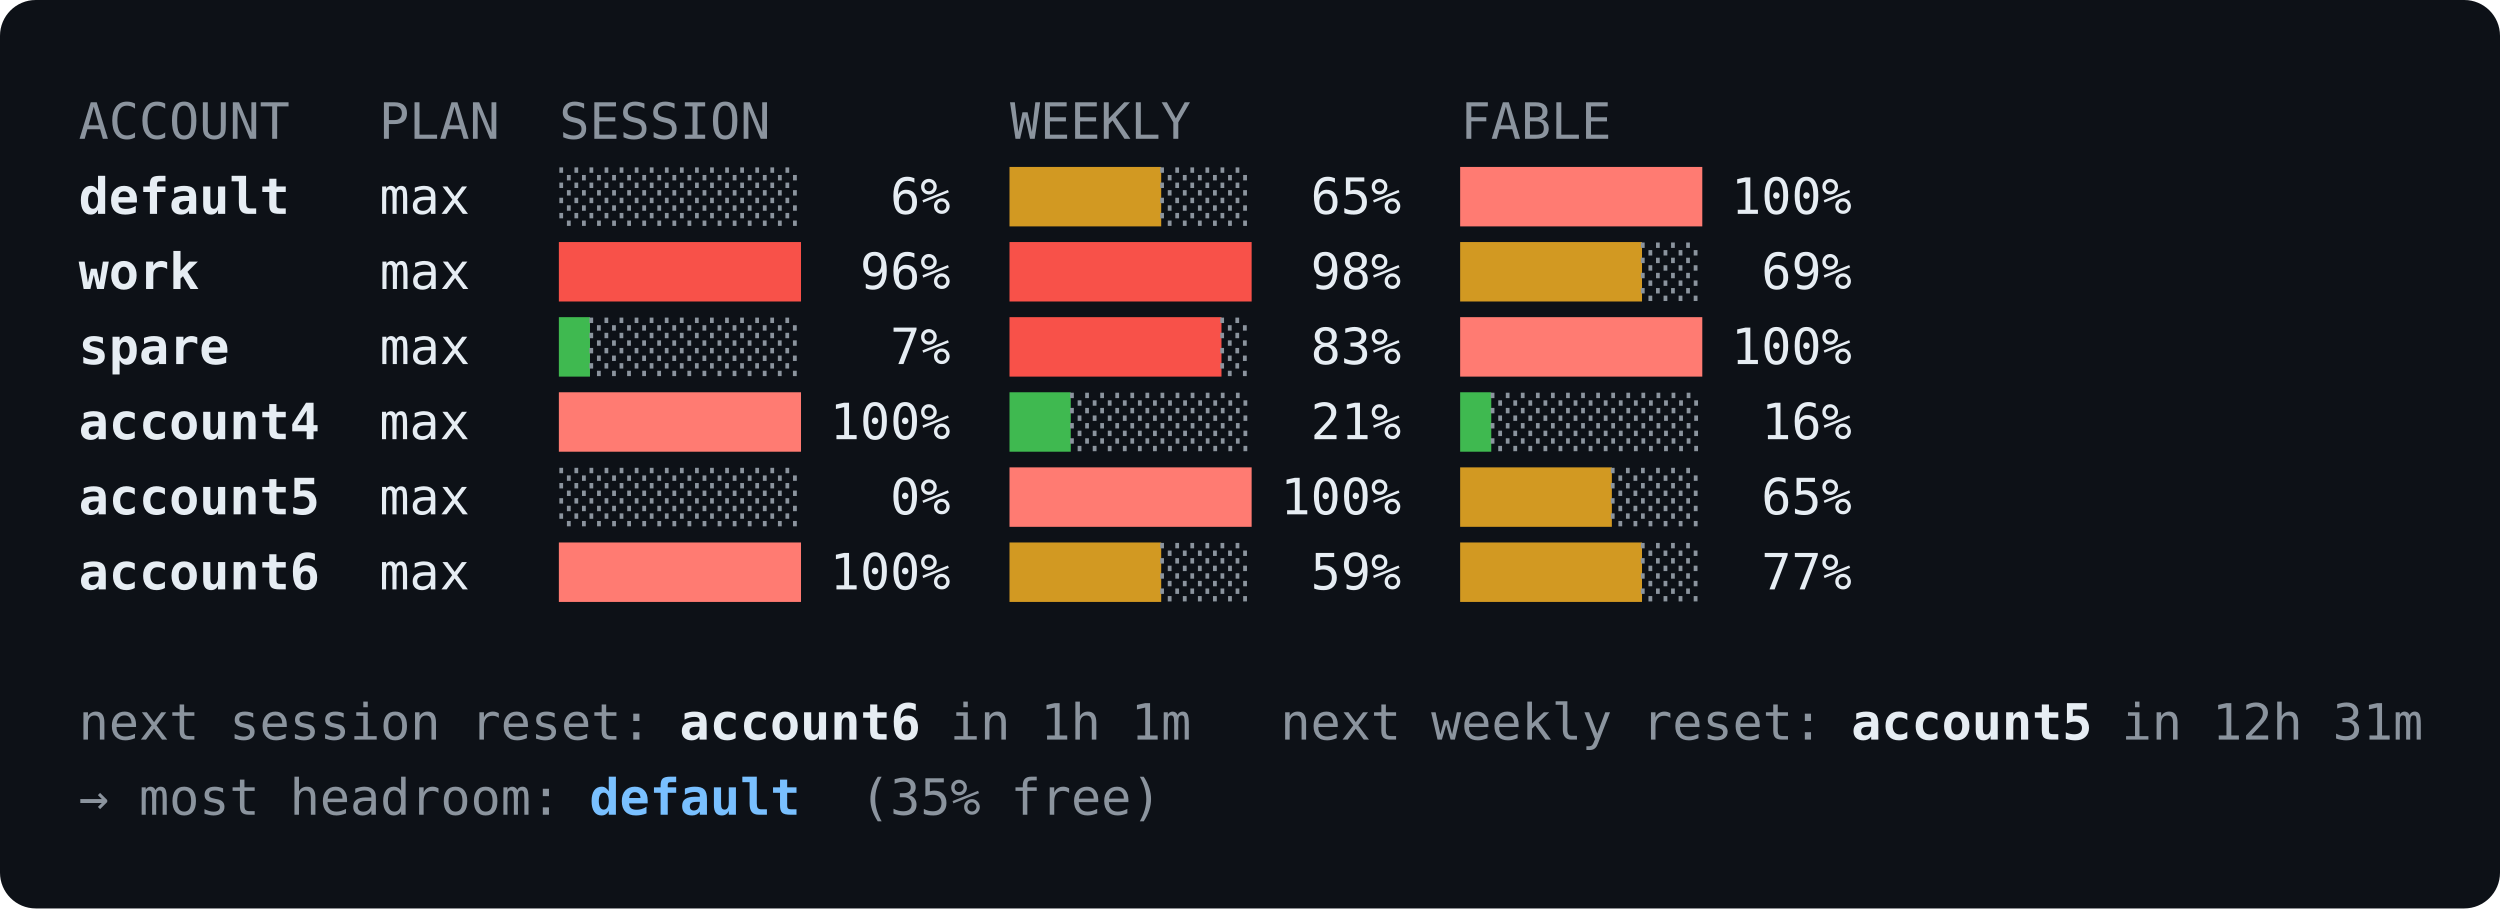
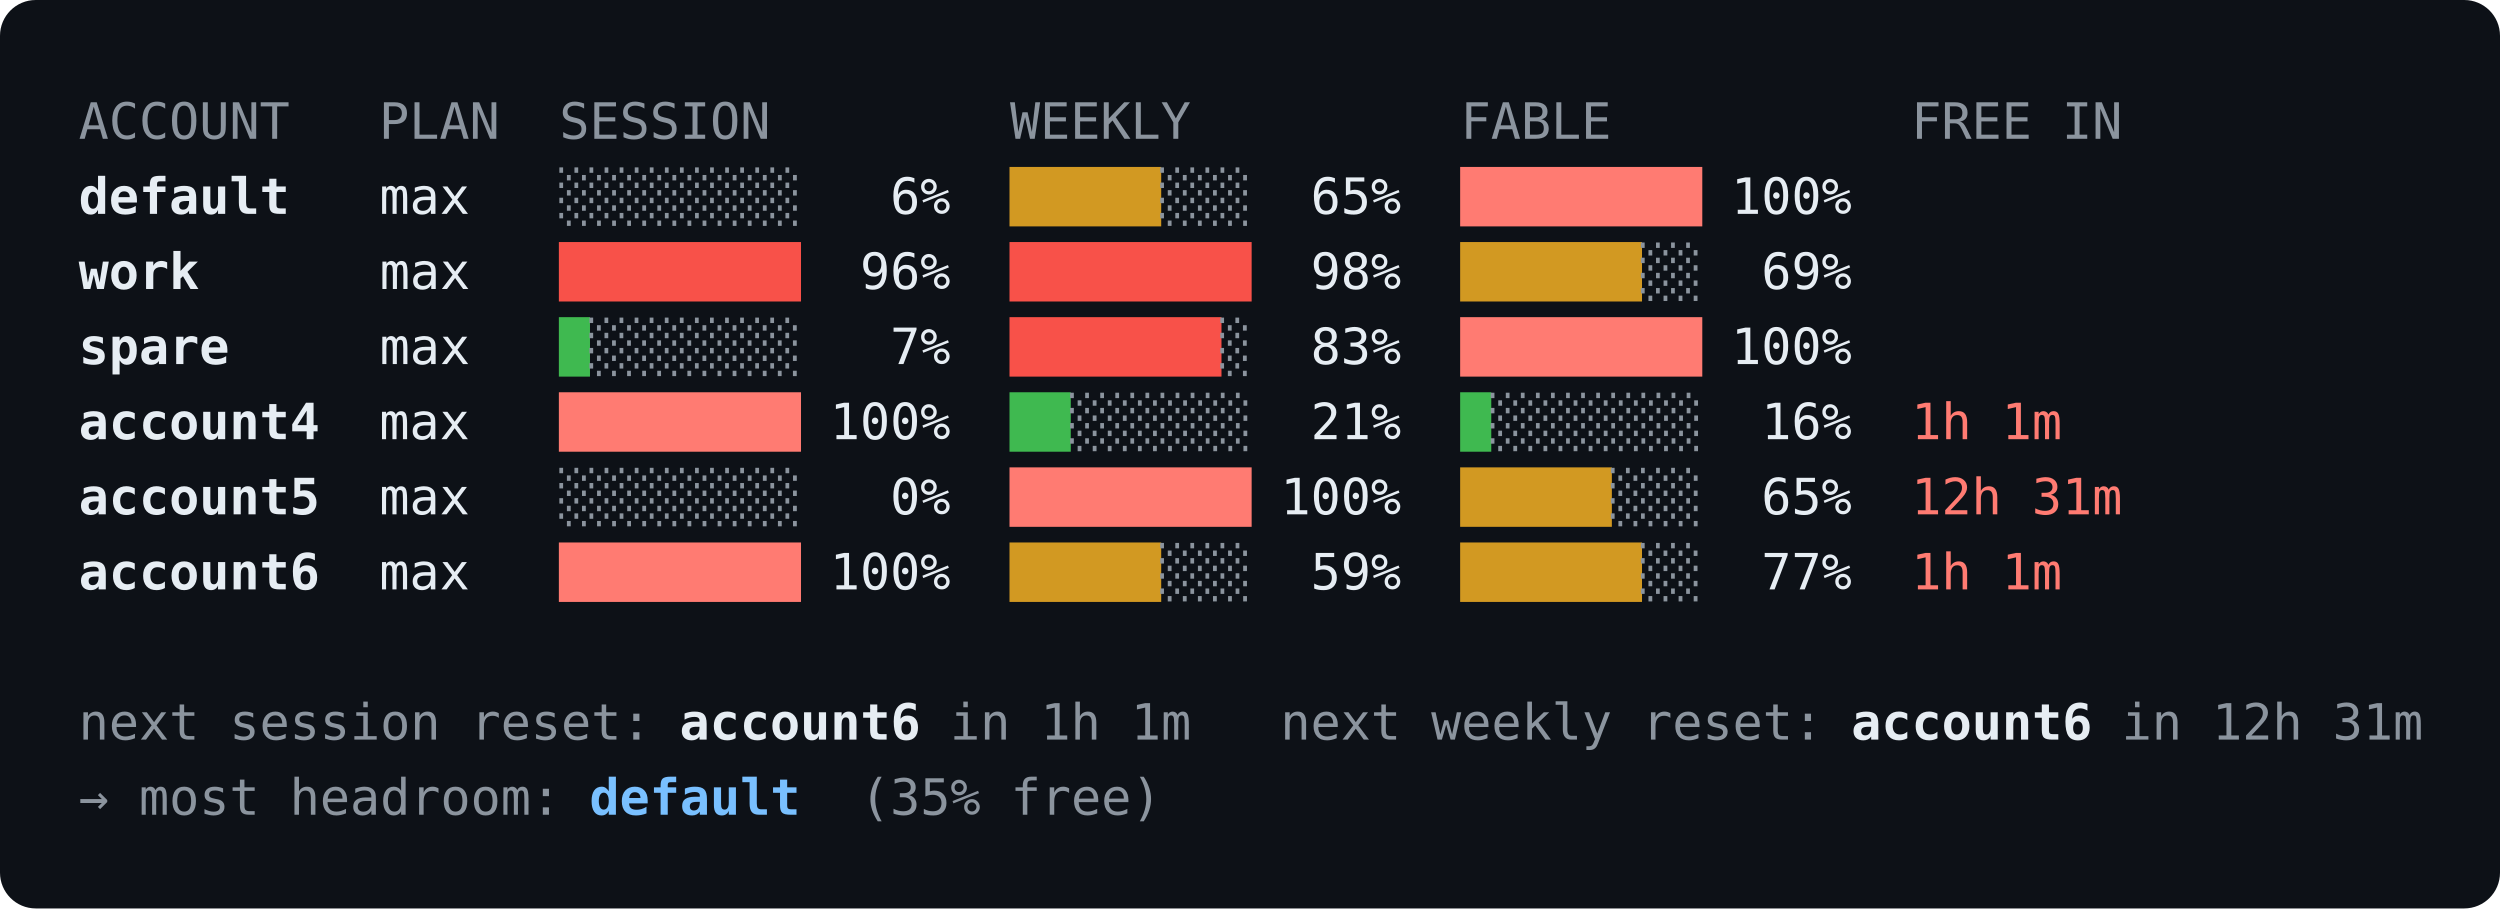
<svg xmlns="http://www.w3.org/2000/svg" width="699" height="254" viewBox="0 0 699 254" role="img" aria-label="cclimits terminal output">
  <rect width="699" height="254" rx="10" fill="#0d1117" />
  <g font-family="ui-monospace,SFMono-Regular,Menlo,Consolas,monospace" font-size="14">
    <text x="22.0" y="38.8" fill="#8b949e" xml:space="preserve">ACCOUNT </text>
    <text x="106.0" y="38.8" fill="#8b949e" xml:space="preserve">PLAN</text>
    <text x="156.4" y="38.8" fill="#8b949e" xml:space="preserve">SESSION      </text>
    <text x="282.4" y="38.8" fill="#8b949e" xml:space="preserve">WEEKLY       </text>
    <text x="408.4" y="38.8" fill="#8b949e" xml:space="preserve">FABLE        </text>
+     <text x="534.4" y="38.8" fill="#8b949e" xml:space="preserve">FREE IN</text>
    <text x="22.0" y="59.8" fill="#e6edf3" font-weight="600" xml:space="preserve">default</text>
    <text x="80.8" y="59.8" fill="#e6edf3" xml:space="preserve">   max   </text>
    <text x="156.4" y="59.8" fill="#8b949e" xml:space="preserve">░░░░░░░░</text>
    <text x="223.6" y="59.8" fill="#e6edf3" xml:space="preserve">   6%  </text>
    <text x="282.4" y="59.8" fill="#d29922" xml:space="preserve">█████</text>
    <text x="324.4" y="59.8" fill="#8b949e" xml:space="preserve">░░░</text>
    <text x="349.6" y="59.8" fill="#e6edf3" xml:space="preserve">  65%  </text>
    <text x="408.4" y="59.8" fill="#ff7b72" xml:space="preserve">████████</text>
-     <text x="475.6" y="59.8" fill="#e6edf3" xml:space="preserve"> 100%</text>
+     <text x="475.6" y="59.8" fill="#e6edf3" xml:space="preserve"> 100%         </text>
    <text x="22.0" y="80.8" fill="#e6edf3" font-weight="600" xml:space="preserve">work</text>
    <text x="55.6" y="80.8" fill="#e6edf3" xml:space="preserve">      max   </text>
    <text x="156.4" y="80.8" fill="#f85149" xml:space="preserve">████████</text>
    <text x="223.6" y="80.8" fill="#e6edf3" xml:space="preserve">  96%  </text>
    <text x="282.4" y="80.8" fill="#f85149" xml:space="preserve">████████</text>
    <text x="349.6" y="80.8" fill="#e6edf3" xml:space="preserve">  98%  </text>
    <text x="408.4" y="80.8" fill="#d29922" xml:space="preserve">██████</text>
    <text x="458.8" y="80.8" fill="#8b949e" xml:space="preserve">░░</text>
-     <text x="475.6" y="80.8" fill="#e6edf3" xml:space="preserve">  69%</text>
+     <text x="475.6" y="80.8" fill="#e6edf3" xml:space="preserve">  69%         </text>
    <text x="22.0" y="101.8" fill="#e6edf3" font-weight="600" xml:space="preserve">spare</text>
    <text x="64.0" y="101.8" fill="#e6edf3" xml:space="preserve">     max   </text>
    <text x="156.4" y="101.8" fill="#3fb950" xml:space="preserve">█</text>
    <text x="164.8" y="101.8" fill="#8b949e" xml:space="preserve">░░░░░░░</text>
    <text x="223.6" y="101.8" fill="#e6edf3" xml:space="preserve">   7%  </text>
    <text x="282.4" y="101.8" fill="#f85149" xml:space="preserve">███████</text>
    <text x="341.2" y="101.8" fill="#8b949e" xml:space="preserve">░</text>
    <text x="349.6" y="101.8" fill="#e6edf3" xml:space="preserve">  83%  </text>
    <text x="408.4" y="101.8" fill="#ff7b72" xml:space="preserve">████████</text>
-     <text x="475.6" y="101.8" fill="#e6edf3" xml:space="preserve"> 100%</text>
+     <text x="475.6" y="101.8" fill="#e6edf3" xml:space="preserve"> 100%         </text>
    <text x="22.0" y="122.8" fill="#e6edf3" font-weight="600" xml:space="preserve">account4</text>
    <text x="89.2" y="122.8" fill="#e6edf3" xml:space="preserve">  max   </text>
    <text x="156.4" y="122.8" fill="#ff7b72" xml:space="preserve">████████</text>
    <text x="223.6" y="122.8" fill="#e6edf3" xml:space="preserve"> 100%  </text>
    <text x="282.4" y="122.8" fill="#3fb950" xml:space="preserve">██</text>
    <text x="299.2" y="122.8" fill="#8b949e" xml:space="preserve">░░░░░░</text>
    <text x="349.6" y="122.8" fill="#e6edf3" xml:space="preserve">  21%  </text>
    <text x="408.4" y="122.8" fill="#3fb950" xml:space="preserve">█</text>
    <text x="416.8" y="122.8" fill="#8b949e" xml:space="preserve">░░░░░░░</text>
-     <text x="475.6" y="122.8" fill="#e6edf3" xml:space="preserve">  16%</text>
+     <text x="475.6" y="122.8" fill="#e6edf3" xml:space="preserve">  16%  </text>
+     <text x="534.4" y="122.8" fill="#ff7b72" xml:space="preserve">1h 1m</text>
    <text x="22.0" y="143.8" fill="#e6edf3" font-weight="600" xml:space="preserve">account5</text>
    <text x="89.2" y="143.8" fill="#e6edf3" xml:space="preserve">  max   </text>
    <text x="156.4" y="143.8" fill="#8b949e" xml:space="preserve">░░░░░░░░</text>
    <text x="223.6" y="143.8" fill="#e6edf3" xml:space="preserve">   0%  </text>
    <text x="282.4" y="143.8" fill="#ff7b72" xml:space="preserve">████████</text>
    <text x="349.6" y="143.8" fill="#e6edf3" xml:space="preserve"> 100%  </text>
    <text x="408.4" y="143.8" fill="#d29922" xml:space="preserve">█████</text>
    <text x="450.4" y="143.8" fill="#8b949e" xml:space="preserve">░░░</text>
-     <text x="475.6" y="143.8" fill="#e6edf3" xml:space="preserve">  65%</text>
+     <text x="475.6" y="143.8" fill="#e6edf3" xml:space="preserve">  65%  </text>
+     <text x="534.4" y="143.8" fill="#ff7b72" xml:space="preserve">12h 31m</text>
    <text x="22.0" y="164.8" fill="#e6edf3" font-weight="600" xml:space="preserve">account6</text>
    <text x="89.2" y="164.8" fill="#e6edf3" xml:space="preserve">  max   </text>
    <text x="156.4" y="164.8" fill="#ff7b72" xml:space="preserve">████████</text>
    <text x="223.6" y="164.8" fill="#e6edf3" xml:space="preserve"> 100%  </text>
    <text x="282.4" y="164.8" fill="#d29922" xml:space="preserve">█████</text>
    <text x="324.4" y="164.8" fill="#8b949e" xml:space="preserve">░░░</text>
    <text x="349.6" y="164.8" fill="#e6edf3" xml:space="preserve">  59%  </text>
    <text x="408.4" y="164.8" fill="#d29922" xml:space="preserve">██████</text>
    <text x="458.8" y="164.8" fill="#8b949e" xml:space="preserve">░░</text>
-     <text x="475.6" y="164.8" fill="#e6edf3" xml:space="preserve">  77%</text>
+     <text x="475.6" y="164.8" fill="#e6edf3" xml:space="preserve">  77%  </text>
+     <text x="534.4" y="164.8" fill="#ff7b72" xml:space="preserve">1h 1m</text>
    <text x="22.0" y="206.8" fill="#8b949e" xml:space="preserve">next session reset: </text>
    <text x="190.0" y="206.8" fill="#e6edf3" font-weight="600" xml:space="preserve">account6</text>
    <text x="257.2" y="206.8" fill="#8b949e" xml:space="preserve"> in 1h 1m</text>
    <text x="358.0" y="206.8" fill="#8b949e" xml:space="preserve">next weekly reset: </text>
-     <text x="517.6" y="206.8" fill="#e6edf3" font-weight="600" xml:space="preserve">account5</text>
+     <text x="517.6" y="206.8" fill="#e6edf3" font-weight="600" xml:space="preserve">account6</text>
    <text x="584.8" y="206.8" fill="#8b949e" xml:space="preserve"> in 12h 31m</text>
    <text x="22.0" y="227.8" fill="#8b949e" xml:space="preserve">→ most headroom: </text>
    <text x="164.8" y="227.8" fill="#79c0ff" font-weight="600" xml:space="preserve">default</text>
    <text x="223.6" y="227.8" fill="#8b949e" xml:space="preserve">  (35% free)</text>
  </g>
</svg>
